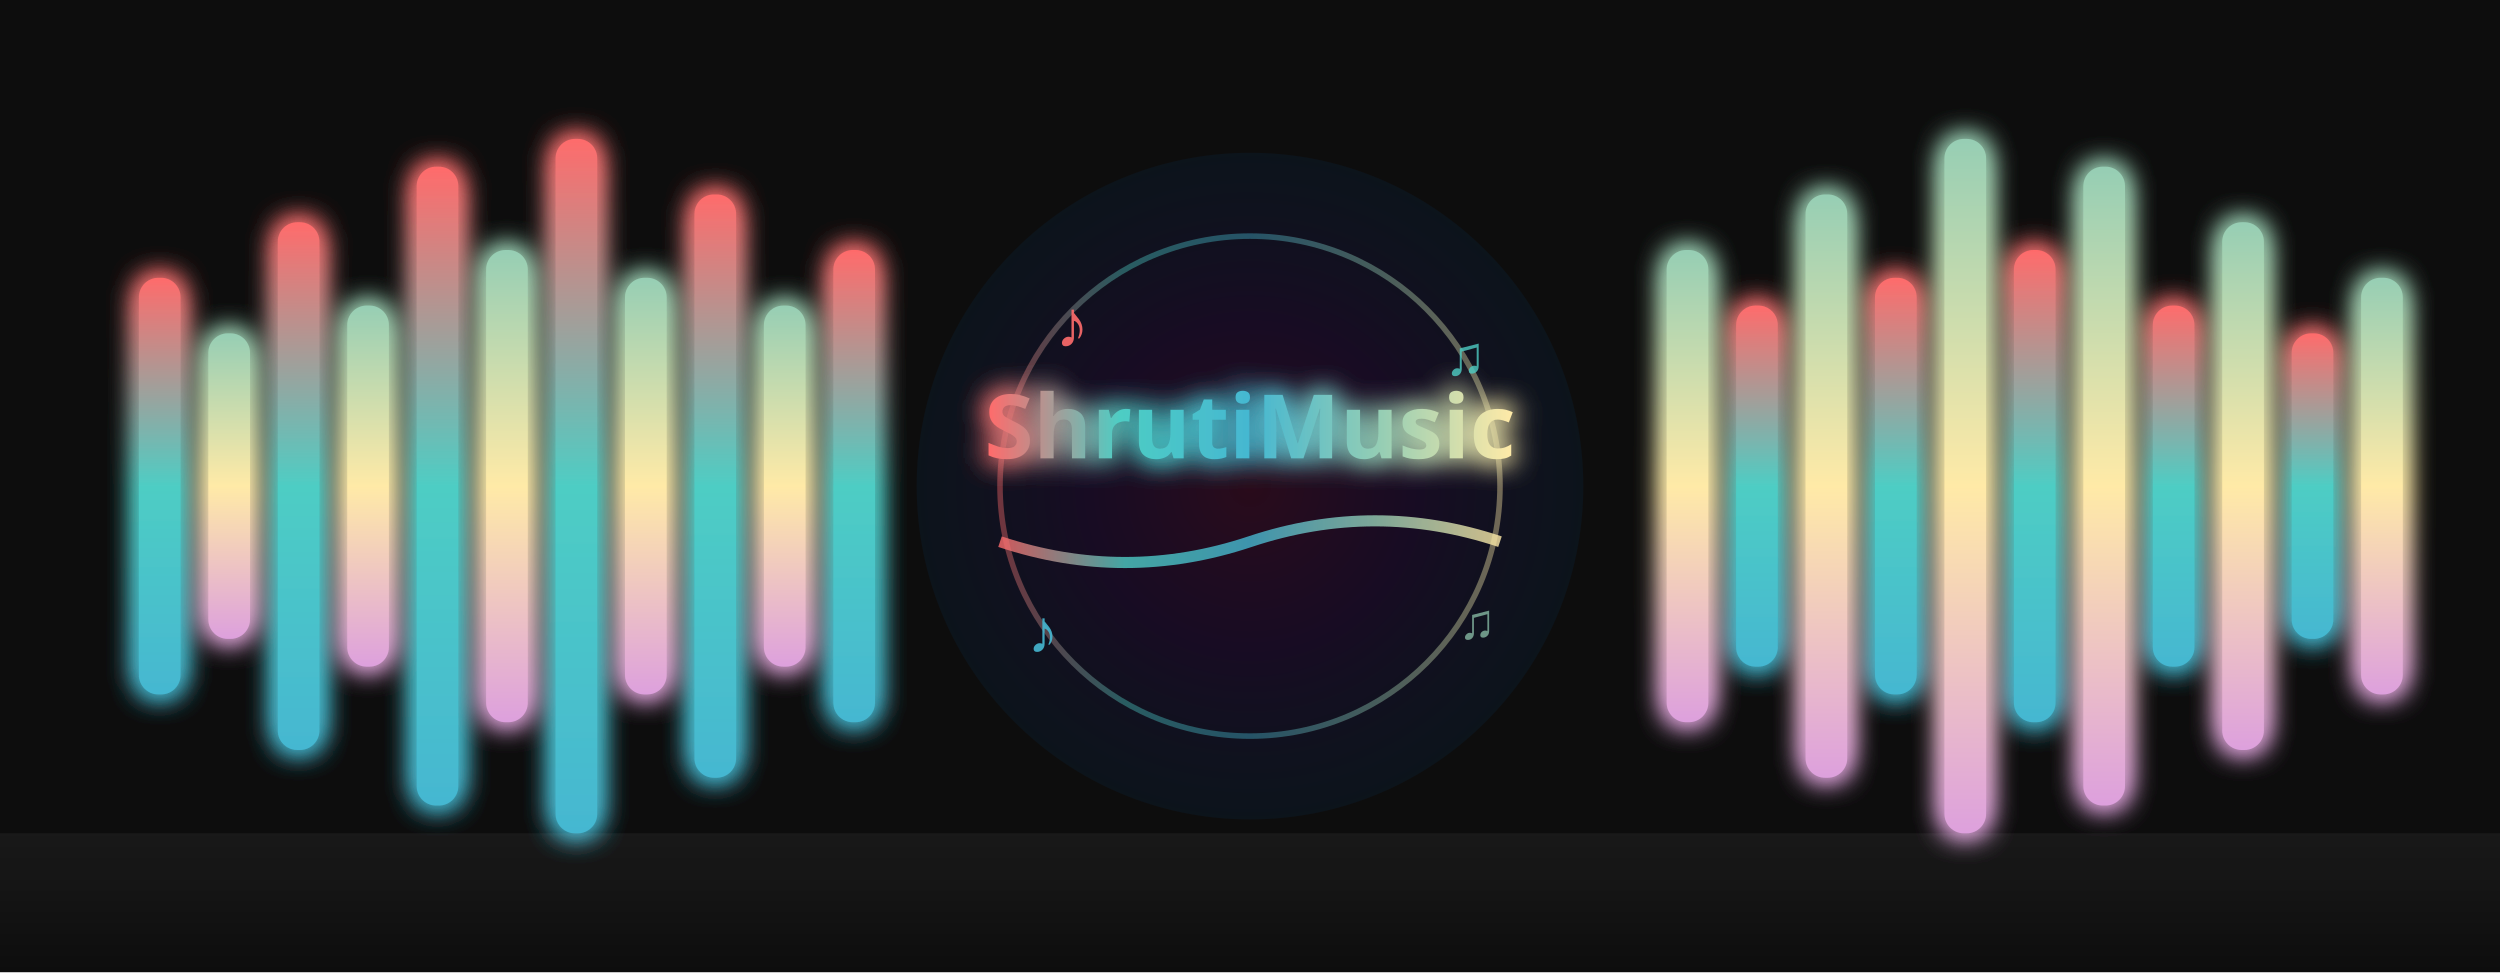
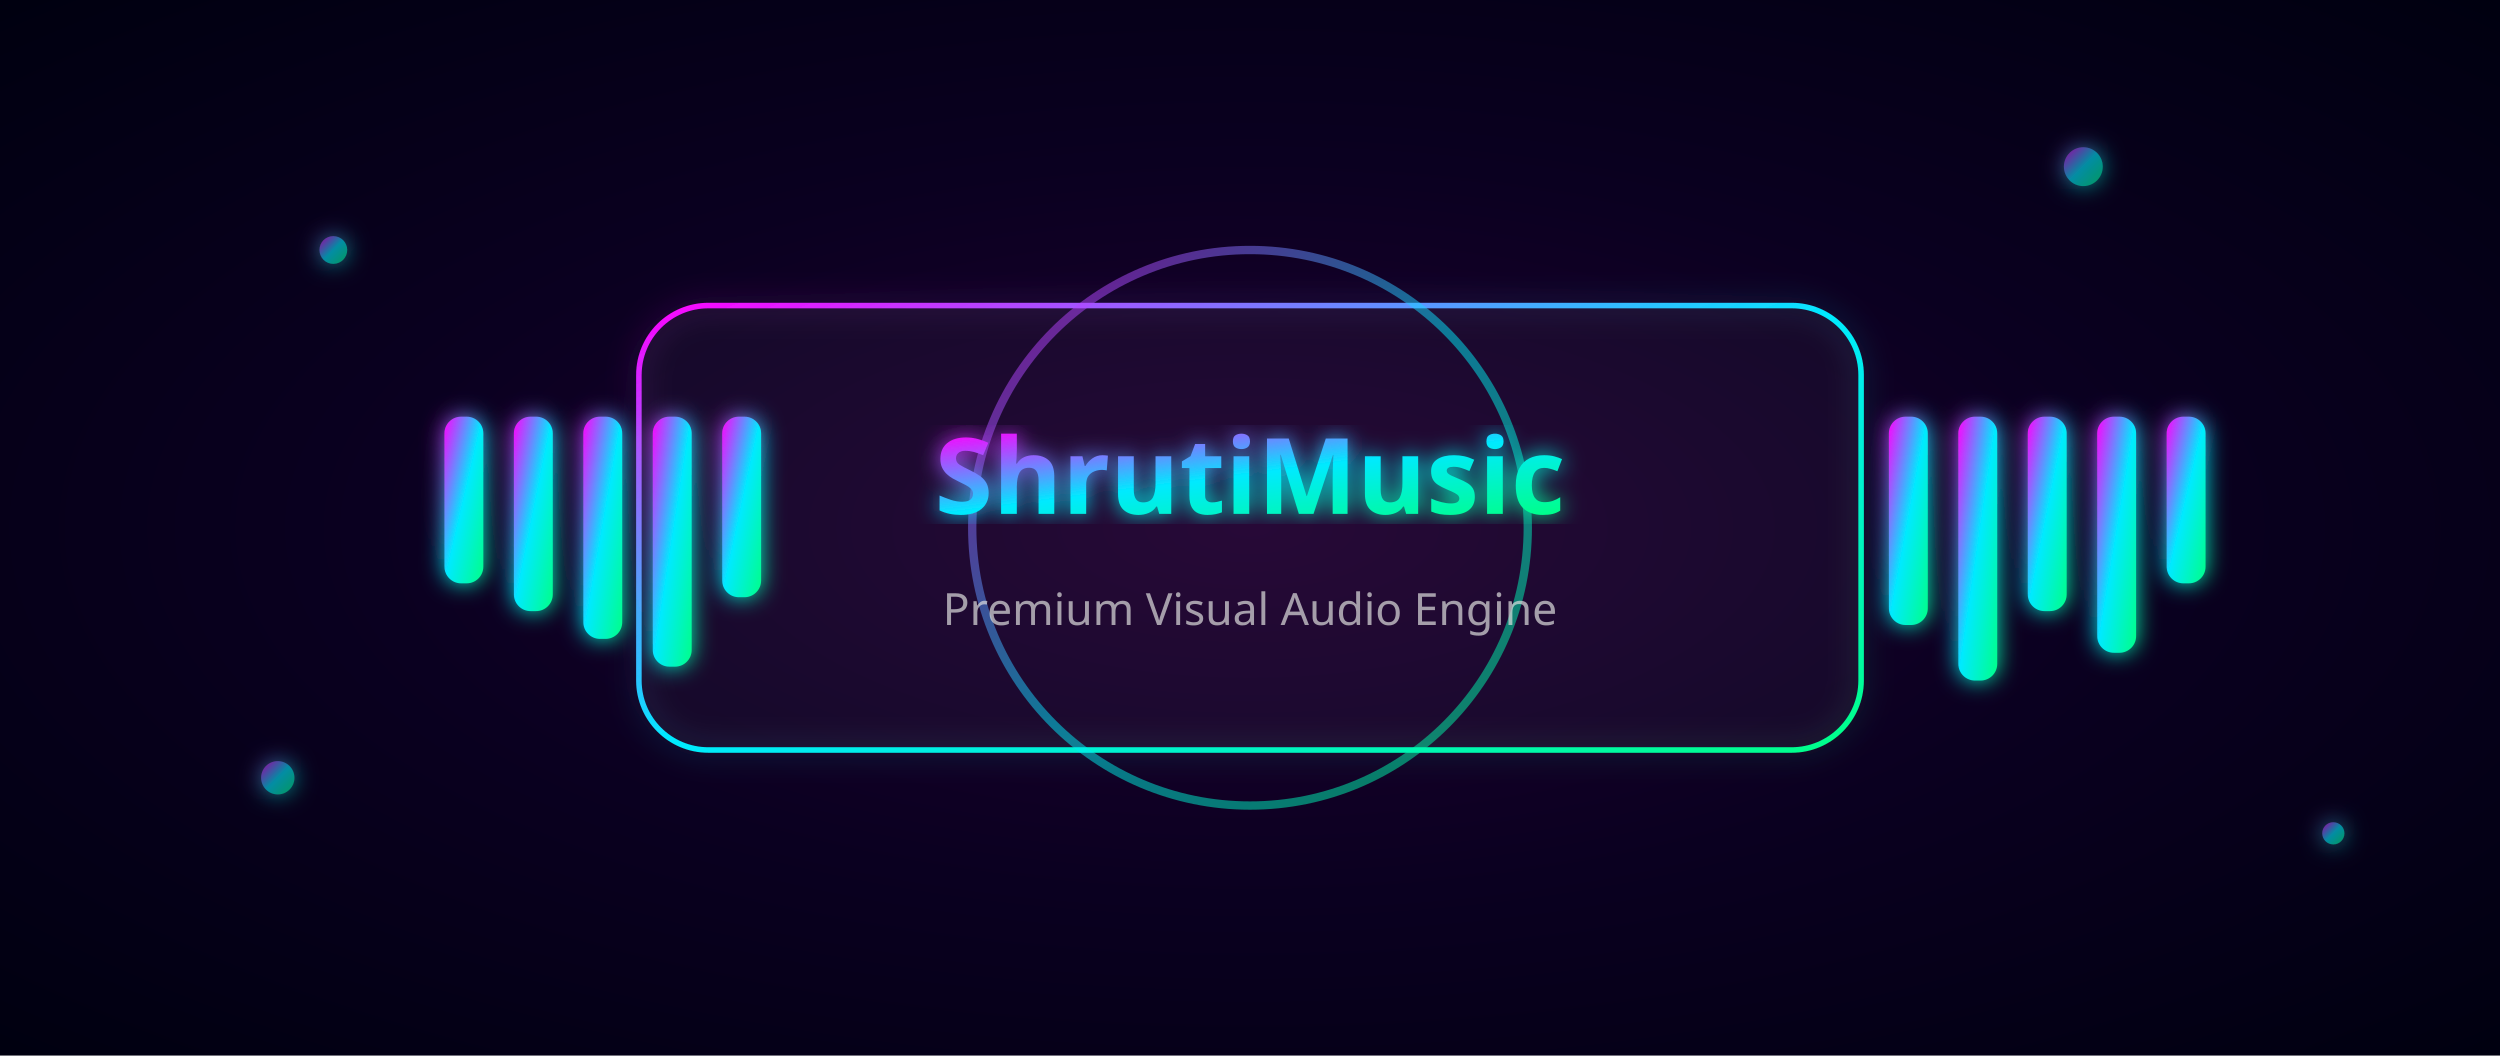
- <svg xmlns="http://www.w3.org/2000/svg" width="100%" height="350" viewBox="0 0 900 350">
+ <svg xmlns="http://www.w3.org/2000/svg" width="100%" height="380" viewBox="0 0 900 380">
  <defs>
-     <radialGradient id="centerGlow" cx="50%" cy="50%" r="50%">
-       <stop offset="0%" stop-color="#FF0080" stop-opacity="0.8" />
-       <stop offset="50%" stop-color="#8000FF" stop-opacity="0.6" />
-       <stop offset="100%" stop-color="#0080FF" stop-opacity="0.4" />
+     <radialGradient id="bg" cx="50%" cy="50%" r="70%">
+       <stop offset="0%" stop-color="#1f0030" />
+       <stop offset="50%" stop-color="#0a0020" />
+       <stop offset="100%" stop-color="#000010" />
    </radialGradient>
-     <linearGradient id="barGrad1" x1="0%" y1="0%" x2="0%" y2="100%">
-       <stop offset="0%" stop-color="#FF6B6B" />
-       <stop offset="50%" stop-color="#4ECDC4" />
-       <stop offset="100%" stop-color="#45B7D1" />
+     <linearGradient id="neon" x1="0%" y1="0%" x2="100%" y2="100%">
+       <stop offset="0%" stop-color="#ff00ff" />
+       <stop offset="50%" stop-color="#00eaff" />
+       <stop offset="100%" stop-color="#00ff88" />
    </linearGradient>
-     <linearGradient id="barGrad2" x1="0%" y1="0%" x2="0%" y2="100%">
-       <stop offset="0%" stop-color="#96CEB4" />
-       <stop offset="50%" stop-color="#FFEAA7" />
-       <stop offset="100%" stop-color="#DDA0DD" />
-     </linearGradient>
-     <linearGradient id="textGrad" x1="0%" y1="0%" x2="100%" y2="0%">
-       <stop offset="0%" stop-color="#FF6B6B" />
-       <stop offset="25%" stop-color="#4ECDC4" />
-       <stop offset="50%" stop-color="#45B7D1" />
-       <stop offset="75%" stop-color="#96CEB4" />
-       <stop offset="100%" stop-color="#FFEAA7" />
-     </linearGradient>
-     <filter id="megaGlow" x="-100%" y="-100%" width="300%" height="300%">
-       <feGaussianBlur stdDeviation="5" result="coloredBlur" />
+     <filter id="softGlow">
+       <feGaussianBlur stdDeviation="4" result="glow" />
      <feMerge>
-         <feMergeNode in="coloredBlur" />
-         <feMergeNode in="coloredBlur" />
-         <feMergeNode in="coloredBlur" />
+         <feMergeNode in="glow" />
        <feMergeNode in="SourceGraphic" />
      </feMerge>
    </filter>
+     <filter id="glass" x="-20%" y="-20%" width="140%" height="140%">
+       <feGaussianBlur in="SourceGraphic" stdDeviation="5" result="blur" />
+       <feColorMatrix result="matrixOut" type="matrix" values="1 0 0 0 0                   0 1 0 0 0                   0 0 1 0 0                   0 0 0 0.3 0" />
+       <feBlend in="SourceGraphic" in2="matrixOut" mode="normal" />
+     </filter>
    <style>
-       @keyframes beat {
-         0%   { transform: scaleY(0.2); opacity: 0.7; }
-         10%  { transform: scaleY(1.4); opacity: 1; }
-         25%  { transform: scaleY(0.6); opacity: 0.8; }
-         40%  { transform: scaleY(1.8); opacity: 1; }
-         55%  { transform: scaleY(0.4); opacity: 0.7; }
-         70%  { transform: scaleY(2.0); opacity: 1; }
-         85%  { transform: scaleY(0.8); opacity: 0.9; }
-         100% { transform: scaleY(0.2); opacity: 0.7; }
+       @keyframes eq {
+         0% { height: 20px; }
+         25% { height: 80px; }
+         50% { height: 40px; }
+         75% { height: 100px; }
+         100% { height: 30px; }
      }
-       
-       @keyframes textSlide {
-         0%   { transform: translateX(-80px) scale(0.9); }
-         25%  { transform: translateX(0px) scale(1.1); }
-         50%  { transform: translateX(80px) scale(0.9); }
-         75%  { transform: translateX(0px) scale(1.1); }
-         100% { transform: translateX(-80px) scale(0.9); }
+ 
+       @keyframes float {
+         0% { transform: translateY(0px); opacity: 0.8; }
+         50% { transform: translateY(-15px); opacity: 1; }
+         100% { transform: translateY(0px); opacity: 0.8; }
      }
-       
-       @keyframes colorFlow {
-         0%   { filter: hue-rotate(0deg); }
-         33%  { filter: hue-rotate(120deg); }
-         66%  { filter: hue-rotate(240deg); }
-         100% { filter: hue-rotate(360deg); }
-       }
-       
-       @keyframes particles {
-         0%   { transform: translateY(0) rotate(0deg); opacity: 0.8; }
-         50%  { transform: translateY(-20px) rotate(180deg); opacity: 1; }
-         100% { transform: translateY(0) rotate(360deg); opacity: 0.8; }
-       }
-       
-       @keyframes ripple {
-         0%   { r: 60; opacity: 0.6; }
-         50%  { r: 100; opacity: 0.3; }
-         100% { r: 60; opacity: 0.6; }
-       }
-       
-       .bar {
-         transform-origin: 50% 100%;
-         animation: beat 1s infinite ease-in-out;
-       }
-       
-       .text-main {
-         animation: textSlide 4s infinite ease-in-out;
-         transform-origin: center;
-       }
-       
-       .color-shift {
-         animation: colorFlow 6s infinite linear;
-       }
-       
-       .particle {
-         animation: particles 3s infinite ease-in-out;
-       }
-       
-       .ripple-effect {
-         animation: ripple 2s infinite ease-in-out;
+ 
+       @keyframes ring {
+         0% { r: 90; opacity: .4; }
+         50% { r: 120; opacity: .2; }
+         100% { r: 90; opacity: .4; }
      }
    </style>
  </defs>
-   <rect width="100%" height="100%" fill="#0D0D0D" />
-   <g opacity="0.2">
-     <circle class="ripple-effect" cx="450" cy="175" fill="none" stroke="url(#centerGlow)" stroke-width="2" style="animation-delay: 0s" />
-     <circle class="ripple-effect" cx="450" cy="175" fill="none" stroke="url(#centerGlow)" stroke-width="1" style="animation-delay: 1s" />
+   <rect width="100%" height="100%" fill="url(#bg)" />
+   <g fill="url(#neon)" opacity="0.6" filter="url(#softGlow)">
+     <circle cx="120" cy="90" r="5" style="animation: float 3s infinite ease-in-out; animation-delay: .2s" />
+     <circle cx="750" cy="60" r="7" style="animation: float 4s infinite ease-in-out; animation-delay: .5s" />
+     <circle cx="840" cy="300" r="4" style="animation: float 3.5s infinite ease-in-out; animation-delay: .9s" />
+     <circle cx="100" cy="280" r="6" style="animation: float 4s infinite ease-in-out; animation-delay: 1.2s" />
  </g>
-   <g filter="url(#megaGlow)">
-     <rect class="bar" x="50" y="100" width="15" height="150" fill="url(#barGrad1)" rx="7" style="animation-delay: 0s" />
-     <rect class="bar" x="75" y="120" width="15" height="110" fill="url(#barGrad2)" rx="7" style="animation-delay: 0.1s" />
-     <rect class="bar" x="100" y="80" width="15" height="190" fill="url(#barGrad1)" rx="7" style="animation-delay: 0.2s" />
-     <rect class="bar" x="125" y="110" width="15" height="130" fill="url(#barGrad2)" rx="7" style="animation-delay: 0.3s" />
-     <rect class="bar" x="150" y="60" width="15" height="230" fill="url(#barGrad1)" rx="7" style="animation-delay: 0.4s" />
-     <rect class="bar" x="175" y="90" width="15" height="170" fill="url(#barGrad2)" rx="7" style="animation-delay: 0.5s" />
-     <rect class="bar" x="200" y="50" width="15" height="250" fill="url(#barGrad1)" rx="7" style="animation-delay: 0.6s" />
-     <rect class="bar" x="225" y="100" width="15" height="150" fill="url(#barGrad2)" rx="7" style="animation-delay: 0.7s" />
-     <rect class="bar" x="250" y="70" width="15" height="210" fill="url(#barGrad1)" rx="7" style="animation-delay: 0.8s" />
-     <rect class="bar" x="275" y="110" width="15" height="130" fill="url(#barGrad2)" rx="7" style="animation-delay: 0.9s" />
-     <rect class="bar" x="300" y="90" width="15" height="170" fill="url(#barGrad1)" rx="7" style="animation-delay: 1.0s" />
-   </g>
-   <g transform="translate(450, 175)">
-     <circle r="120" fill="url(#centerGlow)" opacity="0.15" />
-     <circle r="90" fill="none" stroke="url(#textGrad)" stroke-width="2" opacity="0.4" />
-     <text class="text-main color-shift" x="0" y="-10" text-anchor="middle" font-family="Arial Black, sans-serif" font-size="32" font-weight="900" fill="url(#textGrad)" filter="url(#megaGlow)">
+   <g transform="translate(450,190)">
+     <rect x="-220" y="-80" width="440" height="160" rx="25" fill="rgba(255,255,255,0.03)" stroke="url(#neon)" stroke-width="2" filter="url(#glass)" />
+     <circle r="100" fill="none" stroke="url(#neon)" stroke-width="3" style="animation:ring 4s infinite ease-in-out" opacity="0.5" />
+     <text x="0" y="-5" text-anchor="middle" font-size="38" font-family="Poppins, sans-serif" font-weight="900" fill="url(#neon)" filter="url(#softGlow)">
      ShrutiMusic
    </text>
-     <path d="M-90,20 Q-45,35 0,20 T90,20" stroke="url(#textGrad)" stroke-width="4" fill="none" opacity="0.8" class="color-shift" />
-     <g class="particle" style="animation-delay: 0s;">
-       <text x="-70" y="-50" font-size="24" fill="#FF6B6B" opacity="0.9">♪</text>
-     </g>
-     <g class="particle" style="animation-delay: 1s;">
-       <text x="70" y="-40" font-size="20" fill="#4ECDC4" opacity="0.8">♫</text>
-     </g>
-     <g class="particle" style="animation-delay: 2s;">
-       <text x="-80" y="60" font-size="22" fill="#45B7D1" opacity="0.9">♪</text>
-     </g>
-     <g class="particle" style="animation-delay: 1.5s;">
-       <text x="75" y="55" font-size="18" fill="#96CEB4" opacity="0.7">♫</text>
-     </g>
+     <text x="0" y="35" text-anchor="middle" font-size="16" fill="#dddddd" opacity="0.7" font-family="Poppins, sans-serif">
+       Premium Visual Audio Engine
+     </text>
  </g>
-   <g filter="url(#megaGlow)">
-     <rect class="bar" x="600" y="90" width="15" height="170" fill="url(#barGrad2)" rx="7" style="animation-delay: 1.1s" />
-     <rect class="bar" x="625" y="110" width="15" height="130" fill="url(#barGrad1)" rx="7" style="animation-delay: 1.2s" />
-     <rect class="bar" x="650" y="70" width="15" height="210" fill="url(#barGrad2)" rx="7" style="animation-delay: 1.3s" />
-     <rect class="bar" x="675" y="100" width="15" height="150" fill="url(#barGrad1)" rx="7" style="animation-delay: 1.4s" />
-     <rect class="bar" x="700" y="50" width="15" height="250" fill="url(#barGrad2)" rx="7" style="animation-delay: 1.5s" />
-     <rect class="bar" x="725" y="90" width="15" height="170" fill="url(#barGrad1)" rx="7" style="animation-delay: 1.6s" />
-     <rect class="bar" x="750" y="60" width="15" height="230" fill="url(#barGrad2)" rx="7" style="animation-delay: 1.7s" />
-     <rect class="bar" x="775" y="110" width="15" height="130" fill="url(#barGrad1)" rx="7" style="animation-delay: 1.8s" />
-     <rect class="bar" x="800" y="80" width="15" height="190" fill="url(#barGrad2)" rx="7" style="animation-delay: 1.9s" />
-     <rect class="bar" x="825" y="120" width="15" height="110" fill="url(#barGrad1)" rx="7" style="animation-delay: 2.0s" />
-     <rect class="bar" x="850" y="100" width="15" height="150" fill="url(#barGrad2)" rx="7" style="animation-delay: 2.1s" />
+   <g transform="translate(160,200)" fill="url(#neon)" filter="url(#softGlow)">
+     <rect x="0" y="-50" width="14" height="60" rx="6" style="animation:eq 1s infinite .1s" />
+     <rect x="25" y="-50" width="14" height="70" rx="6" style="animation:eq 1.1s infinite .2s" />
+     <rect x="50" y="-50" width="14" height="80" rx="6" style="animation:eq 1s infinite .3s" />
+     <rect x="75" y="-50" width="14" height="90" rx="6" style="animation:eq 1.2s infinite .4s" />
+     <rect x="100" y="-50" width="14" height="65" rx="6" style="animation:eq 1s infinite .5s" />
  </g>
-   <defs>
-     <linearGradient id="reflection" x1="0%" y1="0%" x2="0%" y2="100%">
-       <stop offset="0%" stop-color="#FFFFFF" stop-opacity="0.05" />
-       <stop offset="100%" stop-color="#FFFFFF" stop-opacity="0" />
-     </linearGradient>
-   </defs>
-   <rect x="0" y="300" width="100%" height="50" fill="url(#reflection)" />
+   <g transform="translate(680,200)" fill="url(#neon)" filter="url(#softGlow)">
+     <rect x="0" y="-50" width="14" height="75" rx="6" style="animation:eq 1s infinite .6s" />
+     <rect x="25" y="-50" width="14" height="95" rx="6" style="animation:eq 1.1s infinite .7s" />
+     <rect x="50" y="-50" width="14" height="70" rx="6" style="animation:eq 1s infinite .8s" />
+     <rect x="75" y="-50" width="14" height="85" rx="6" style="animation:eq 1.2s infinite .9s" />
+     <rect x="100" y="-50" width="14" height="60" rx="6" style="animation:eq 1s infinite 1s" />
+   </g>
</svg>
